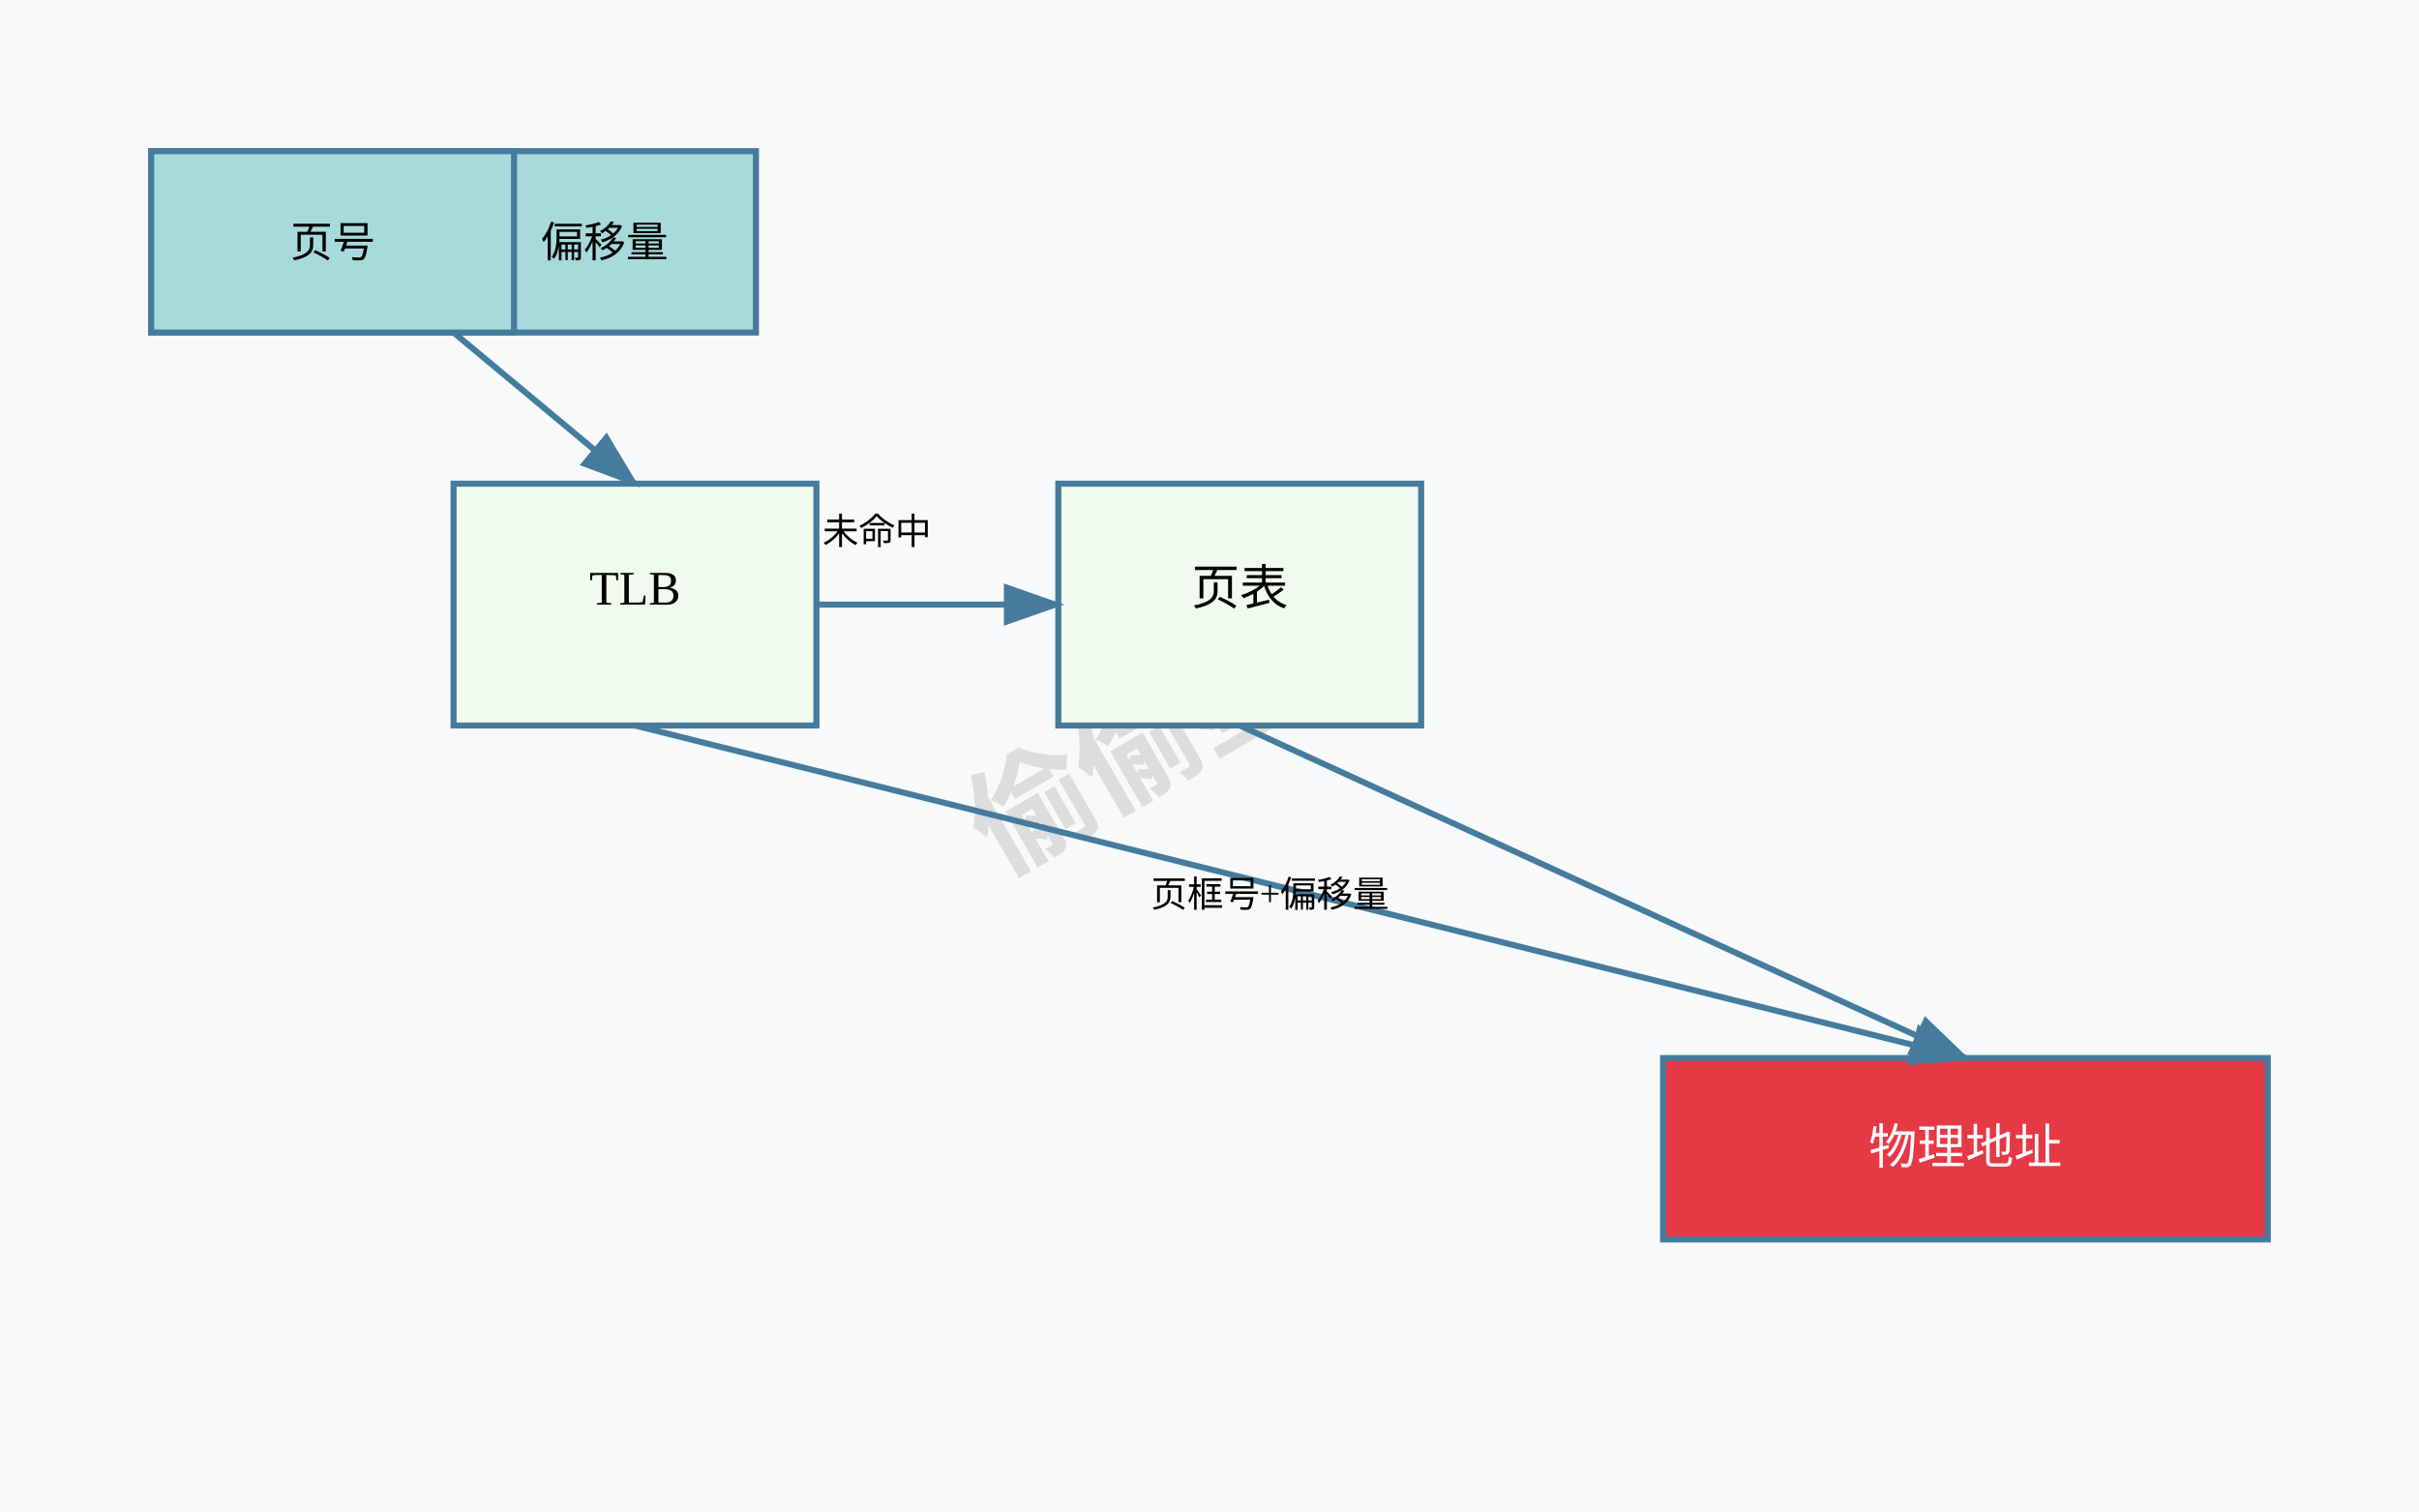
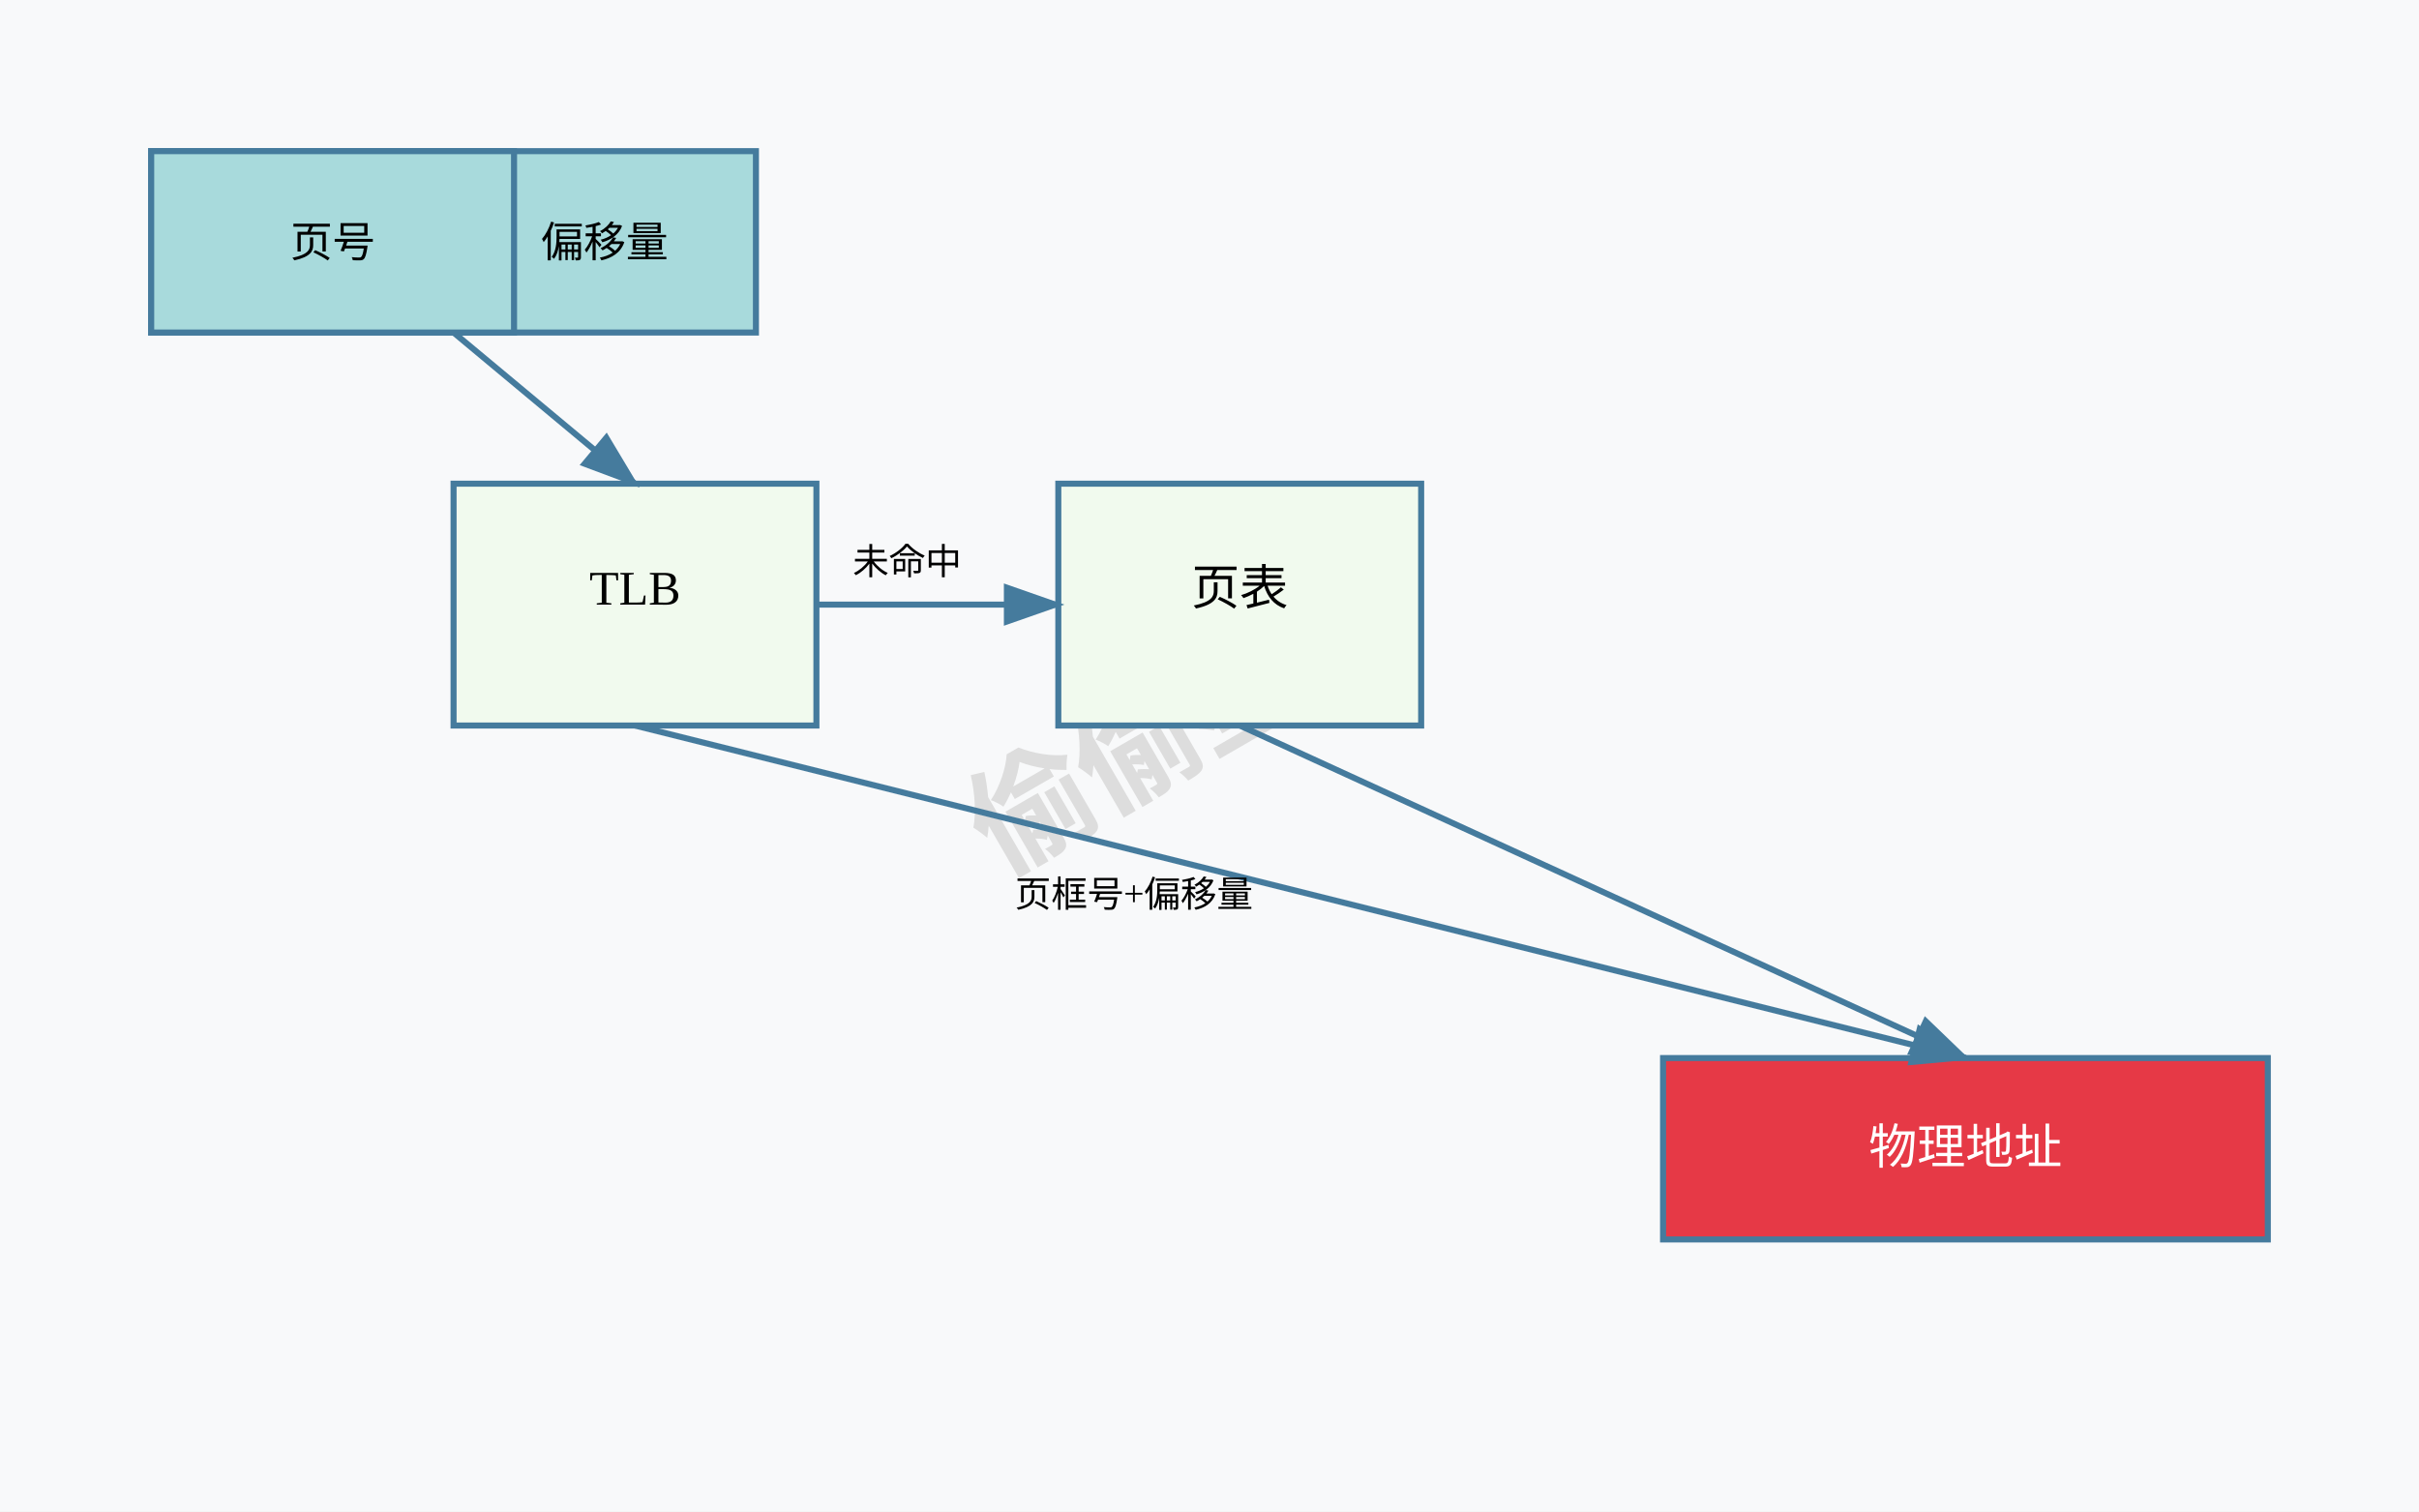
<svg xmlns="http://www.w3.org/2000/svg" viewBox="0 0 800 500">
  <rect width="800" height="500" fill="#f8f9fa" />
  <text x="400" y="250" fill="#dddddd" font-size="40" font-weight="bold" text-anchor="middle" transform="rotate(-30 400 250)">
        偷偷星球
    </text>
  <rect x="50" y="50" width="200" height="60" fill="#a8dadc" stroke="#457b9d" stroke-width="2" />
  <text x="100" y="85" text-anchor="middle" font-size="16">虚拟地址</text>
  <rect x="50" y="50" width="120" height="60" fill="#a8dadc" stroke="#457b9d" stroke-width="2" />
  <text x="110" y="85" text-anchor="middle" font-size="14">页号</text>
  <text x="200" y="85" text-anchor="middle" font-size="14">偏移量</text>
  <rect x="150" y="160" width="120" height="80" fill="#f1faee" stroke="#457b9d" stroke-width="2" />
  <text x="210" y="200" text-anchor="middle" font-size="16">TLB</text>
  <rect x="350" y="160" width="120" height="80" fill="#f1faee" stroke="#457b9d" stroke-width="2" />
  <text x="410" y="200" text-anchor="middle" font-size="16">页表</text>
  <rect x="550" y="350" width="200" height="60" fill="#e63946" stroke="#457b9d" stroke-width="2" />
  <text x="650" y="385" text-anchor="middle" fill="white" font-size="16">物理地址</text>
  <defs>
    <marker id="arrowhead" markerWidth="10" markerHeight="7" refX="9" refY="3.5" orient="auto">
      <polygon points="0 0, 10 3.5, 0 7" fill="#457b9d" />
    </marker>
  </defs>
  <path d="M150 110 L210 160" stroke="#457b9d" stroke-width="2" marker-end="url(#arrowhead)" fill="none" />
  <path d="M270 200 L350 200" stroke="#457b9d" stroke-width="2" marker-end="url(#arrowhead)" fill="none" />
  <path d="M410 240 L650 350" stroke="#457b9d" stroke-width="2" marker-end="url(#arrowhead)" fill="none" />
  <path d="M210 240 L650 350" stroke="#457b9d" stroke-width="2" marker-end="url(#arrowhead)" fill="none" />
-   <text x="290" y="180" text-anchor="middle" font-size="12">未命中</text>
-   <text x="420" y="300" text-anchor="middle" font-size="12">页框号+偏移量</text>
+   <text x="300" y="190" text-anchor="middle" font-size="12">未命中</text>
+   <text x="375" y="300" text-anchor="middle" font-size="12">页框号+偏移量</text>
</svg>
